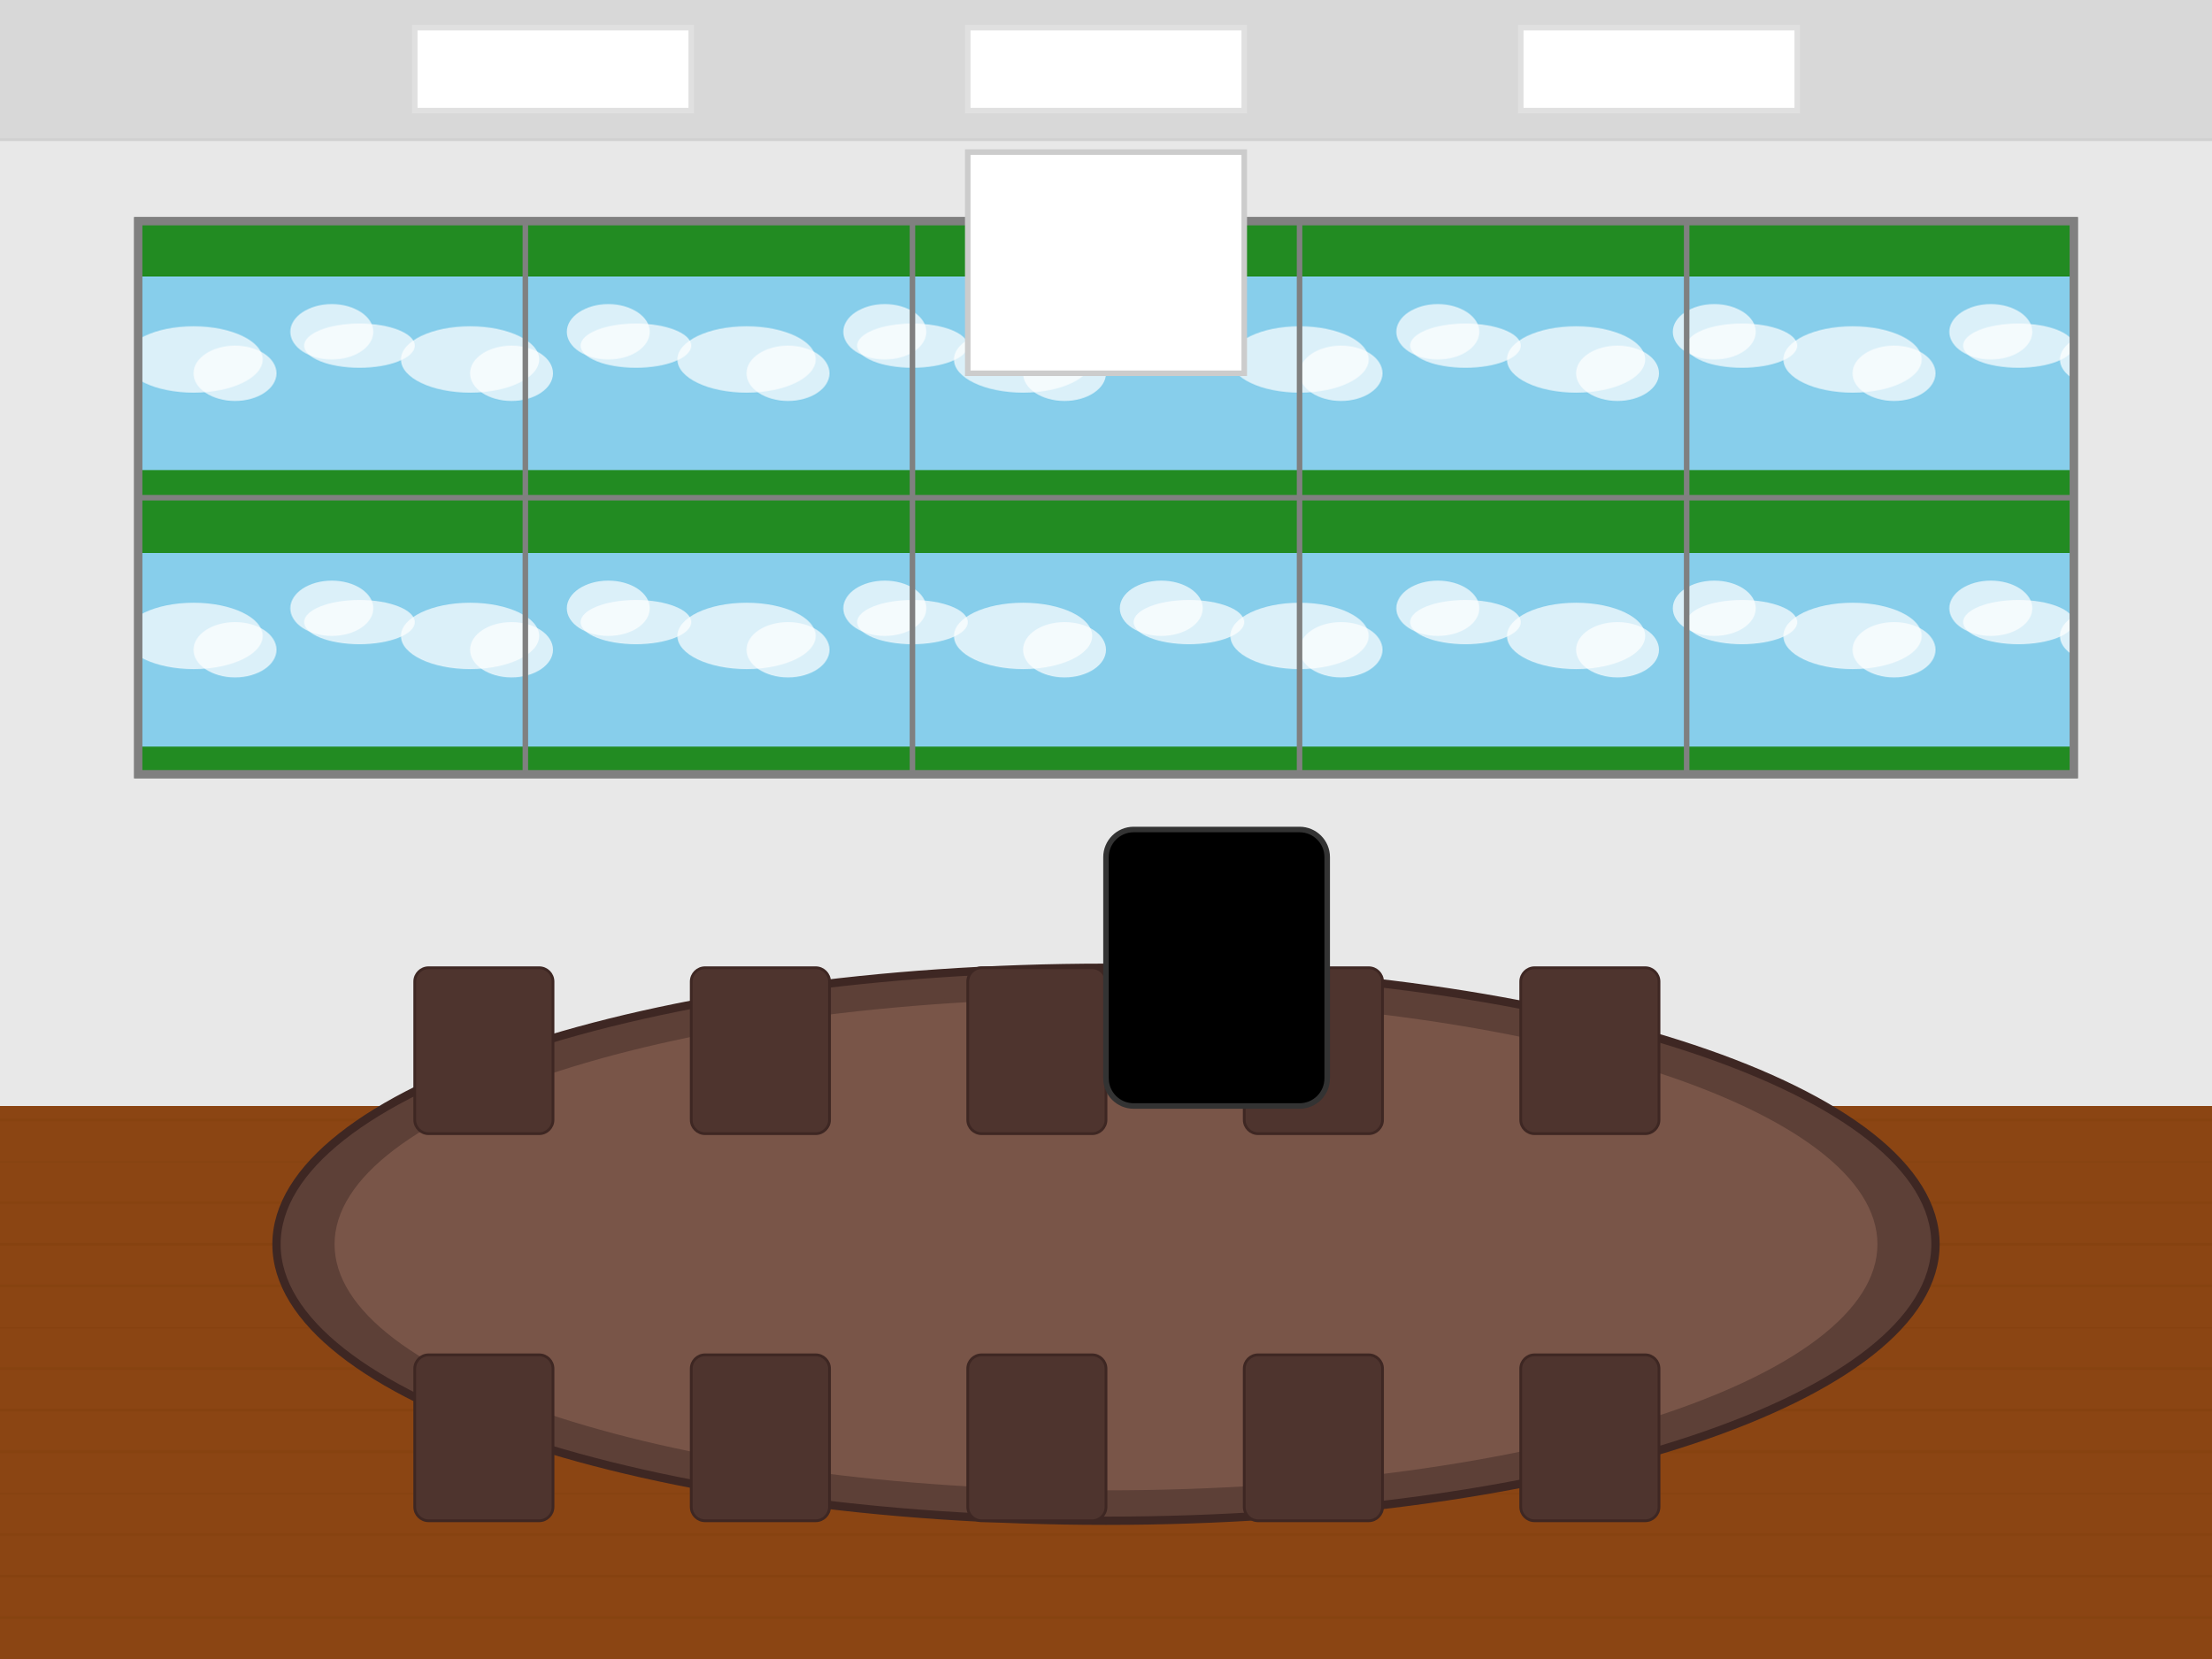
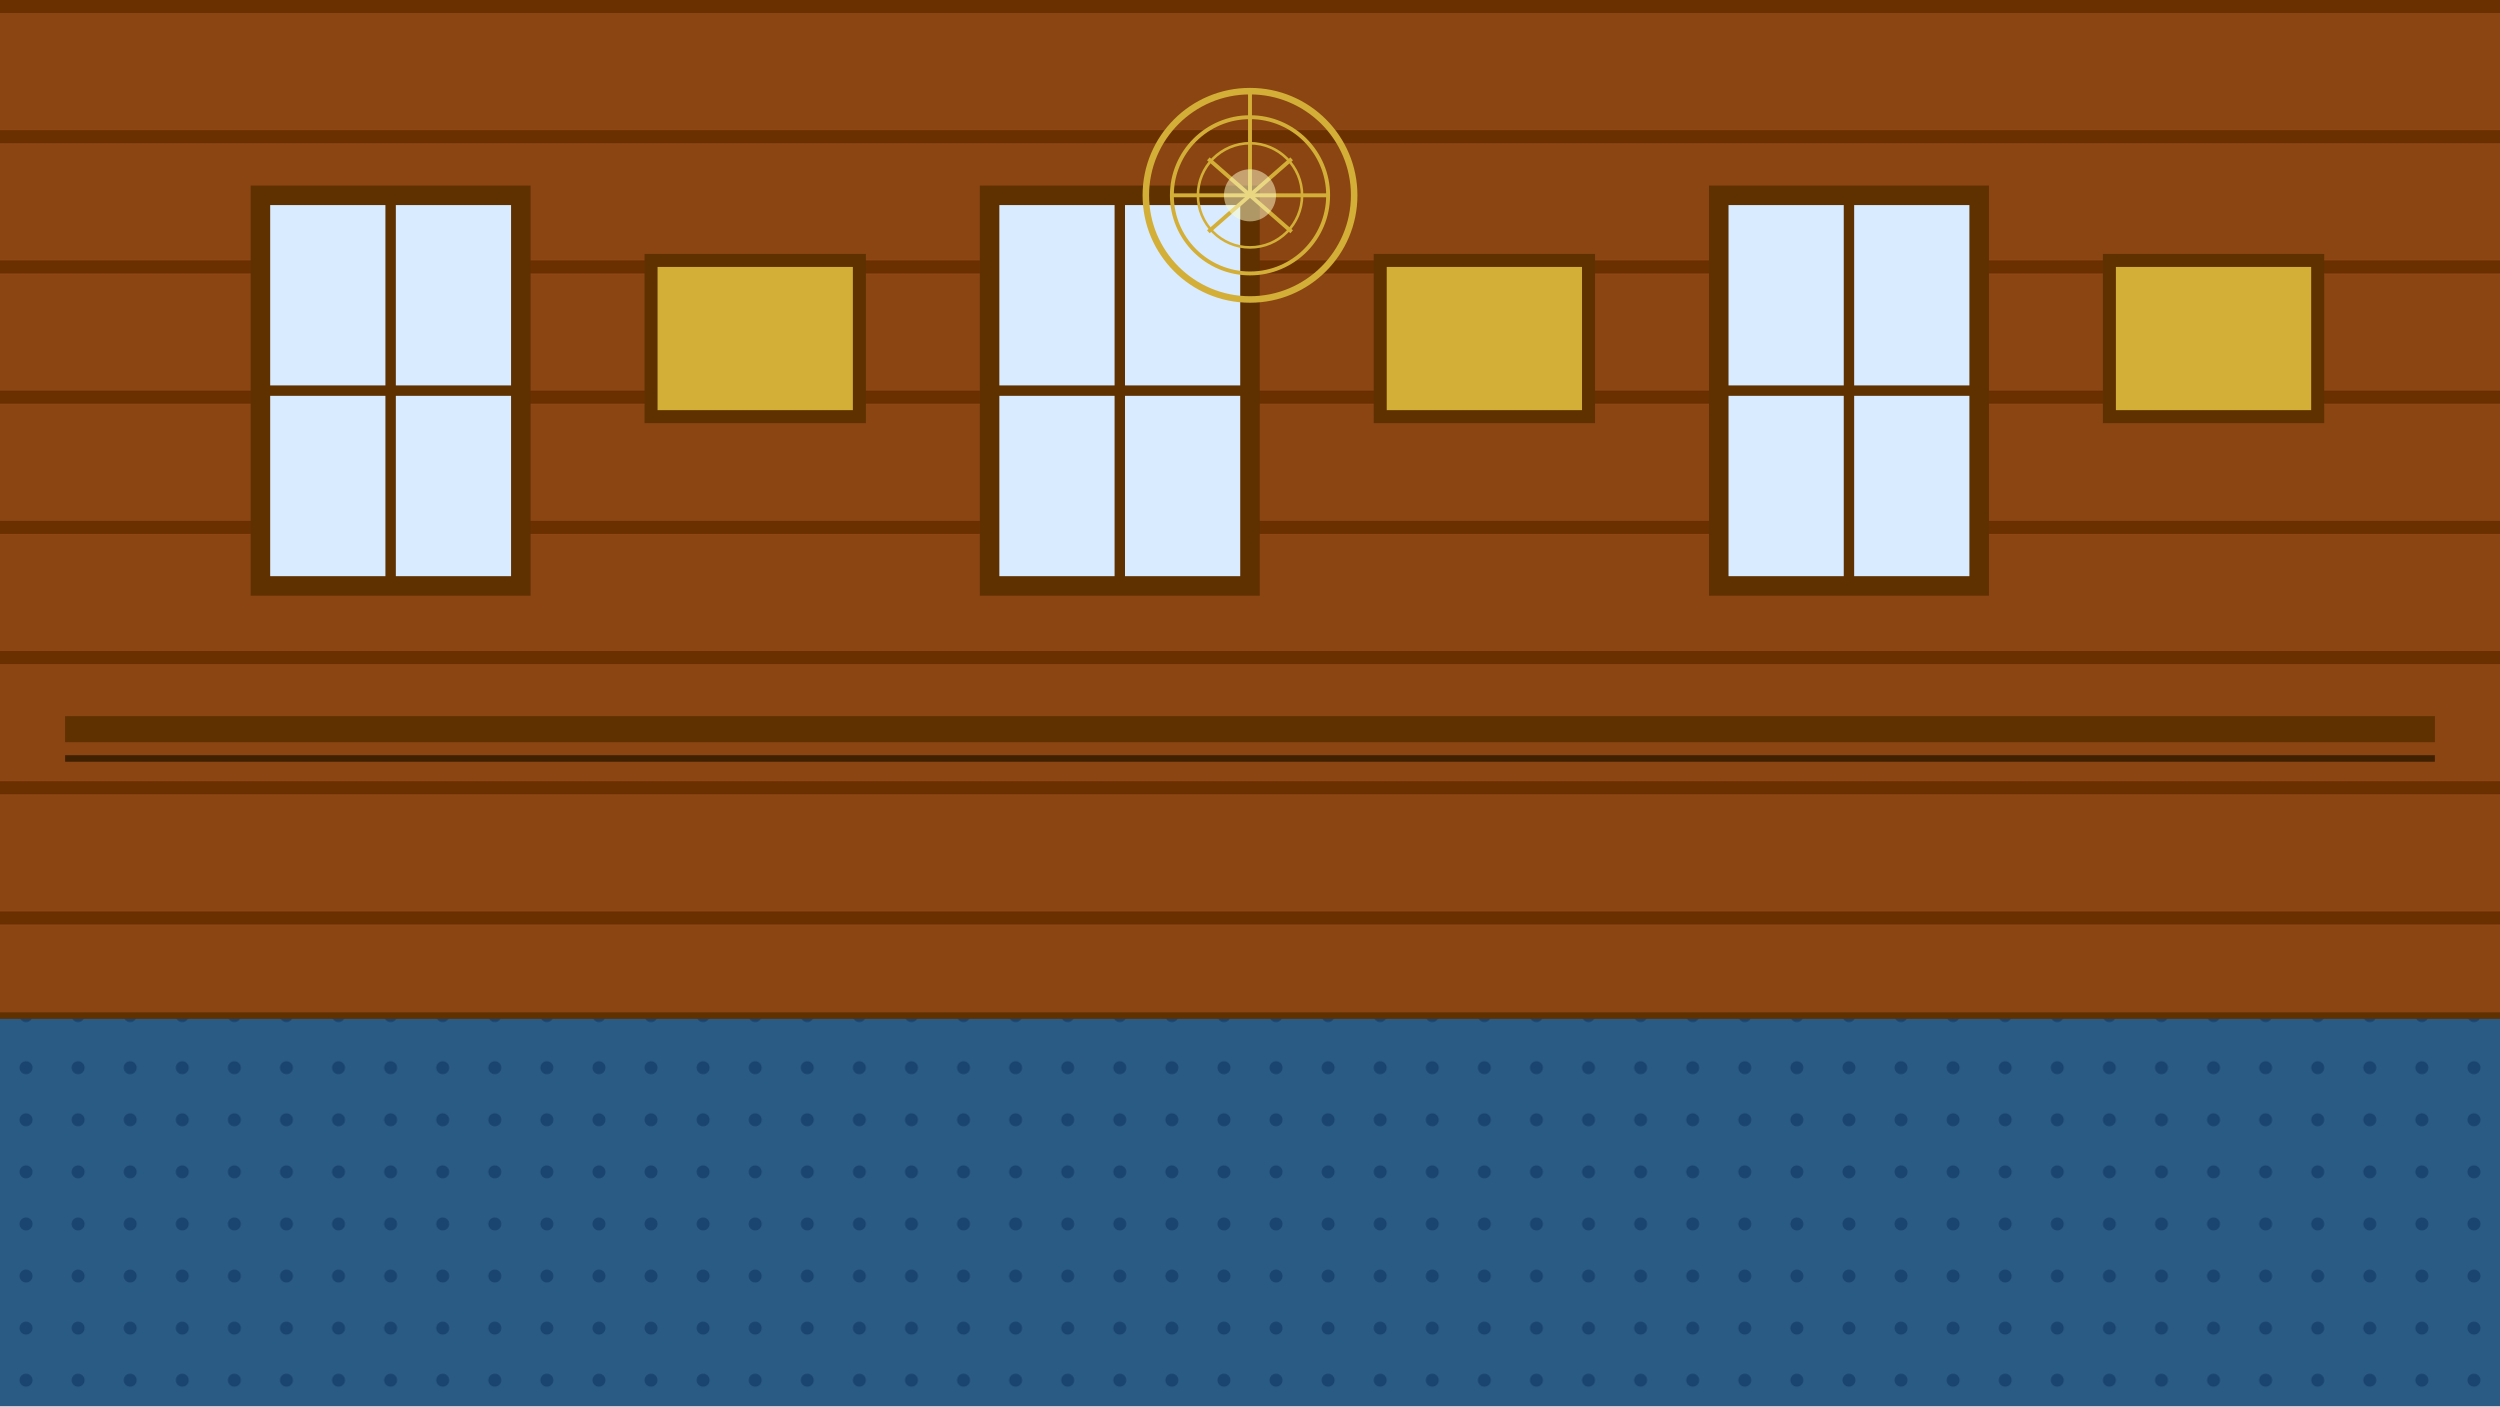
- <svg xmlns="http://www.w3.org/2000/svg" width="800" height="600" viewBox="0 0 800 600">
-   <g id="meeting_room_background">
-     <rect width="800" height="600" fill="#f0f0f0" />
-     <rect y="400" width="800" height="200" fill="#8B4513" />
-     <pattern id="woodPattern" patternUnits="userSpaceOnUse" width="60" height="60">
-       <line x1="0" y1="0" x2="60" y2="0" stroke="#7D3C0A" stroke-width="1" />
-       <line x1="0" y1="15" x2="60" y2="15" stroke="#7D3C0A" stroke-width="1" />
-       <line x1="0" y1="30" x2="60" y2="30" stroke="#7D3C0A" stroke-width="1" />
-       <line x1="0" y1="45" x2="60" y2="45" stroke="#7D3C0A" stroke-width="1" />
-     </pattern>
-     <rect y="400" width="800" height="200" fill="url(#woodPattern)" fill-opacity="0.3" />
-     <rect y="50" width="800" height="350" fill="#e8e8e8" />
-     <line x1="0" y1="50" x2="800" y2="50" stroke="#d0d0d0" stroke-width="2" />
-     <rect x="50" y="80" width="700" height="200" fill="#87CEEB" stroke="#808080" stroke-width="3" />
-     <rect x="50" y="80" width="700" height="200" fill="url(#skyPattern)" stroke="#808080" stroke-width="3" />
-     <pattern id="skyPattern" patternUnits="userSpaceOnUse" width="100" height="100">
-       <rect width="100" height="70" fill="#87CEEB" />
-       <rect y="70" width="100" height="30" fill="#228B22" />
-       <ellipse cx="20" cy="20" rx="15" ry="10" fill="#FFFFFF" fill-opacity="0.7" />
-       <ellipse cx="30" cy="25" rx="20" ry="8" fill="#FFFFFF" fill-opacity="0.7" />
-       <ellipse cx="70" cy="30" rx="25" ry="12" fill="#FFFFFF" fill-opacity="0.7" />
-       <ellipse cx="85" cy="35" rx="15" ry="10" fill="#FFFFFF" fill-opacity="0.7" />
-     </pattern>
-     <line x1="190" y1="80" x2="190" y2="280" stroke="#808080" stroke-width="2" />
-     <line x1="330" y1="80" x2="330" y2="280" stroke="#808080" stroke-width="2" />
-     <line x1="470" y1="80" x2="470" y2="280" stroke="#808080" stroke-width="2" />
-     <line x1="610" y1="80" x2="610" y2="280" stroke="#808080" stroke-width="2" />
-     <line x1="50" y1="180" x2="750" y2="180" stroke="#808080" stroke-width="2" />
-     <ellipse cx="400" cy="450" rx="300" ry="100" fill="#5D4037" stroke="#3E2723" stroke-width="3" />
-     <ellipse cx="400" cy="450" rx="280" ry="90" fill="#795548" stroke="#5D4037" stroke-width="2" />
-     <rect x="150" y="350" width="50" height="60" rx="5" ry="5" fill="#4E342E" stroke="#3E2723" stroke-width="1" />
-     <rect x="250" y="350" width="50" height="60" rx="5" ry="5" fill="#4E342E" stroke="#3E2723" stroke-width="1" />
-     <rect x="350" y="350" width="50" height="60" rx="5" ry="5" fill="#4E342E" stroke="#3E2723" stroke-width="1" />
-     <rect x="450" y="350" width="50" height="60" rx="5" ry="5" fill="#4E342E" stroke="#3E2723" stroke-width="1" />
-     <rect x="550" y="350" width="50" height="60" rx="5" ry="5" fill="#4E342E" stroke="#3E2723" stroke-width="1" />
-     <rect x="150" y="490" width="50" height="60" rx="5" ry="5" fill="#4E342E" stroke="#3E2723" stroke-width="1" />
-     <rect x="250" y="490" width="50" height="60" rx="5" ry="5" fill="#4E342E" stroke="#3E2723" stroke-width="1" />
-     <rect x="350" y="490" width="50" height="60" rx="5" ry="5" fill="#4E342E" stroke="#3E2723" stroke-width="1" />
-     <rect x="450" y="490" width="50" height="60" rx="5" ry="5" fill="#4E342E" stroke="#3E2723" stroke-width="1" />
-     <rect x="550" y="490" width="50" height="60" rx="5" ry="5" fill="#4E342E" stroke="#3E2723" stroke-width="1" />
-     <rect x="400" y="300" width="80" height="100" rx="10" ry="10" fill="#000000" stroke="#333333" stroke-width="2" />
-     <rect x="350" y="55" width="100" height="80" fill="#FFFFFF" stroke="#CCCCCC" stroke-width="2" />
-     <rect y="0" width="800" height="50" fill="#d8d8d8" />
-     <rect x="150" y="10" width="100" height="30" fill="#ffffff" stroke="#e0e0e0" stroke-width="2" />
-     <rect x="350" y="10" width="100" height="30" fill="#ffffff" stroke="#e0e0e0" stroke-width="2" />
-     <rect x="550" y="10" width="100" height="30" fill="#ffffff" stroke="#e0e0e0" stroke-width="2" />
-   </g>
+ <svg xmlns="http://www.w3.org/2000/svg" width="1920" height="1080" viewBox="0 0 1920 1080">
+   <rect width="1920" height="1080" fill="#f5f5f0" />
+   <pattern id="carpetPattern" width="40" height="40" patternUnits="userSpaceOnUse">
+     <rect width="40" height="40" fill="#2a5b84" />
+     <circle cx="20" cy="20" r="5" fill="#1a4570" />
+   </pattern>
+   <rect width="1920" height="300" y="780" fill="url(#carpetPattern)" />
+   <rect width="1920" height="780" fill="#8b4513" />
+   <pattern id="woodPattern" width="200" height="200" patternUnits="userSpaceOnUse">
+     <rect width="200" height="200" fill="#8b4513" />
+     <rect x="0" y="0" width="200" height="10" fill="#6b3000" />
+     <rect x="0" y="100" width="200" height="10" fill="#6b3000" />
+   </pattern>
+   <rect width="1920" height="780" fill="url(#woodPattern)" />
+   <line x1="0" y1="780" x2="1920" y2="780" stroke="#5f3000" stroke-width="5" />
+   <rect x="200" y="150" width="200" height="300" fill="#d9ebff" />
+   <rect x="760" y="150" width="200" height="300" fill="#d9ebff" />
+   <rect x="1320" y="150" width="200" height="300" fill="#d9ebff" />
+   <rect x="200" y="150" width="200" height="300" stroke="#5f3000" stroke-width="15" fill="none" />
+   <rect x="760" y="150" width="200" height="300" stroke="#5f3000" stroke-width="15" fill="none" />
+   <rect x="1320" y="150" width="200" height="300" stroke="#5f3000" stroke-width="15" fill="none" />
+   <line x1="300" y1="150" x2="300" y2="450" stroke="#5f3000" stroke-width="8" />
+   <line x1="860" y1="150" x2="860" y2="450" stroke="#5f3000" stroke-width="8" />
+   <line x1="1420" y1="150" x2="1420" y2="450" stroke="#5f3000" stroke-width="8" />
+   <line x1="200" y1="300" x2="400" y2="300" stroke="#5f3000" stroke-width="8" />
+   <line x1="760" y1="300" x2="960" y2="300" stroke="#5f3000" stroke-width="8" />
+   <line x1="1320" y1="300" x2="1520" y2="300" stroke="#5f3000" stroke-width="8" />
+   <rect x="500" y="200" width="160" height="120" fill="#d4af37" stroke="#5f3000" stroke-width="10" />
+   <rect x="1060" y="200" width="160" height="120" fill="#d4af37" stroke="#5f3000" stroke-width="10" />
+   <rect x="1620" y="200" width="160" height="120" fill="#d4af37" stroke="#5f3000" stroke-width="10" />
+   <rect x="50" y="550" width="1820" height="20" fill="#5f3000" />
+   <rect x="50" y="580" width="1820" height="5" fill="#3f2000" />
+   <circle cx="960" cy="150" r="80" fill="none" stroke="#d4af37" stroke-width="5" />
+   <circle cx="960" cy="150" r="60" fill="none" stroke="#d4af37" stroke-width="3" />
+   <circle cx="960" cy="150" r="40" fill="none" stroke="#d4af37" stroke-width="2" />
+   <line x1="960" y1="70" x2="960" y2="150" stroke="#d4af37" stroke-width="3" />
+   <line x1="900" y1="150" x2="1020" y2="150" stroke="#d4af37" stroke-width="3" />
+   <line x1="928" y1="178" x2="992" y2="122" stroke="#d4af37" stroke-width="3" />
+   <line x1="928" y1="122" x2="992" y2="178" stroke="#d4af37" stroke-width="3" />
+   <circle cx="960" cy="150" r="20" fill="#ffffcc" opacity="0.5" />
</svg>
